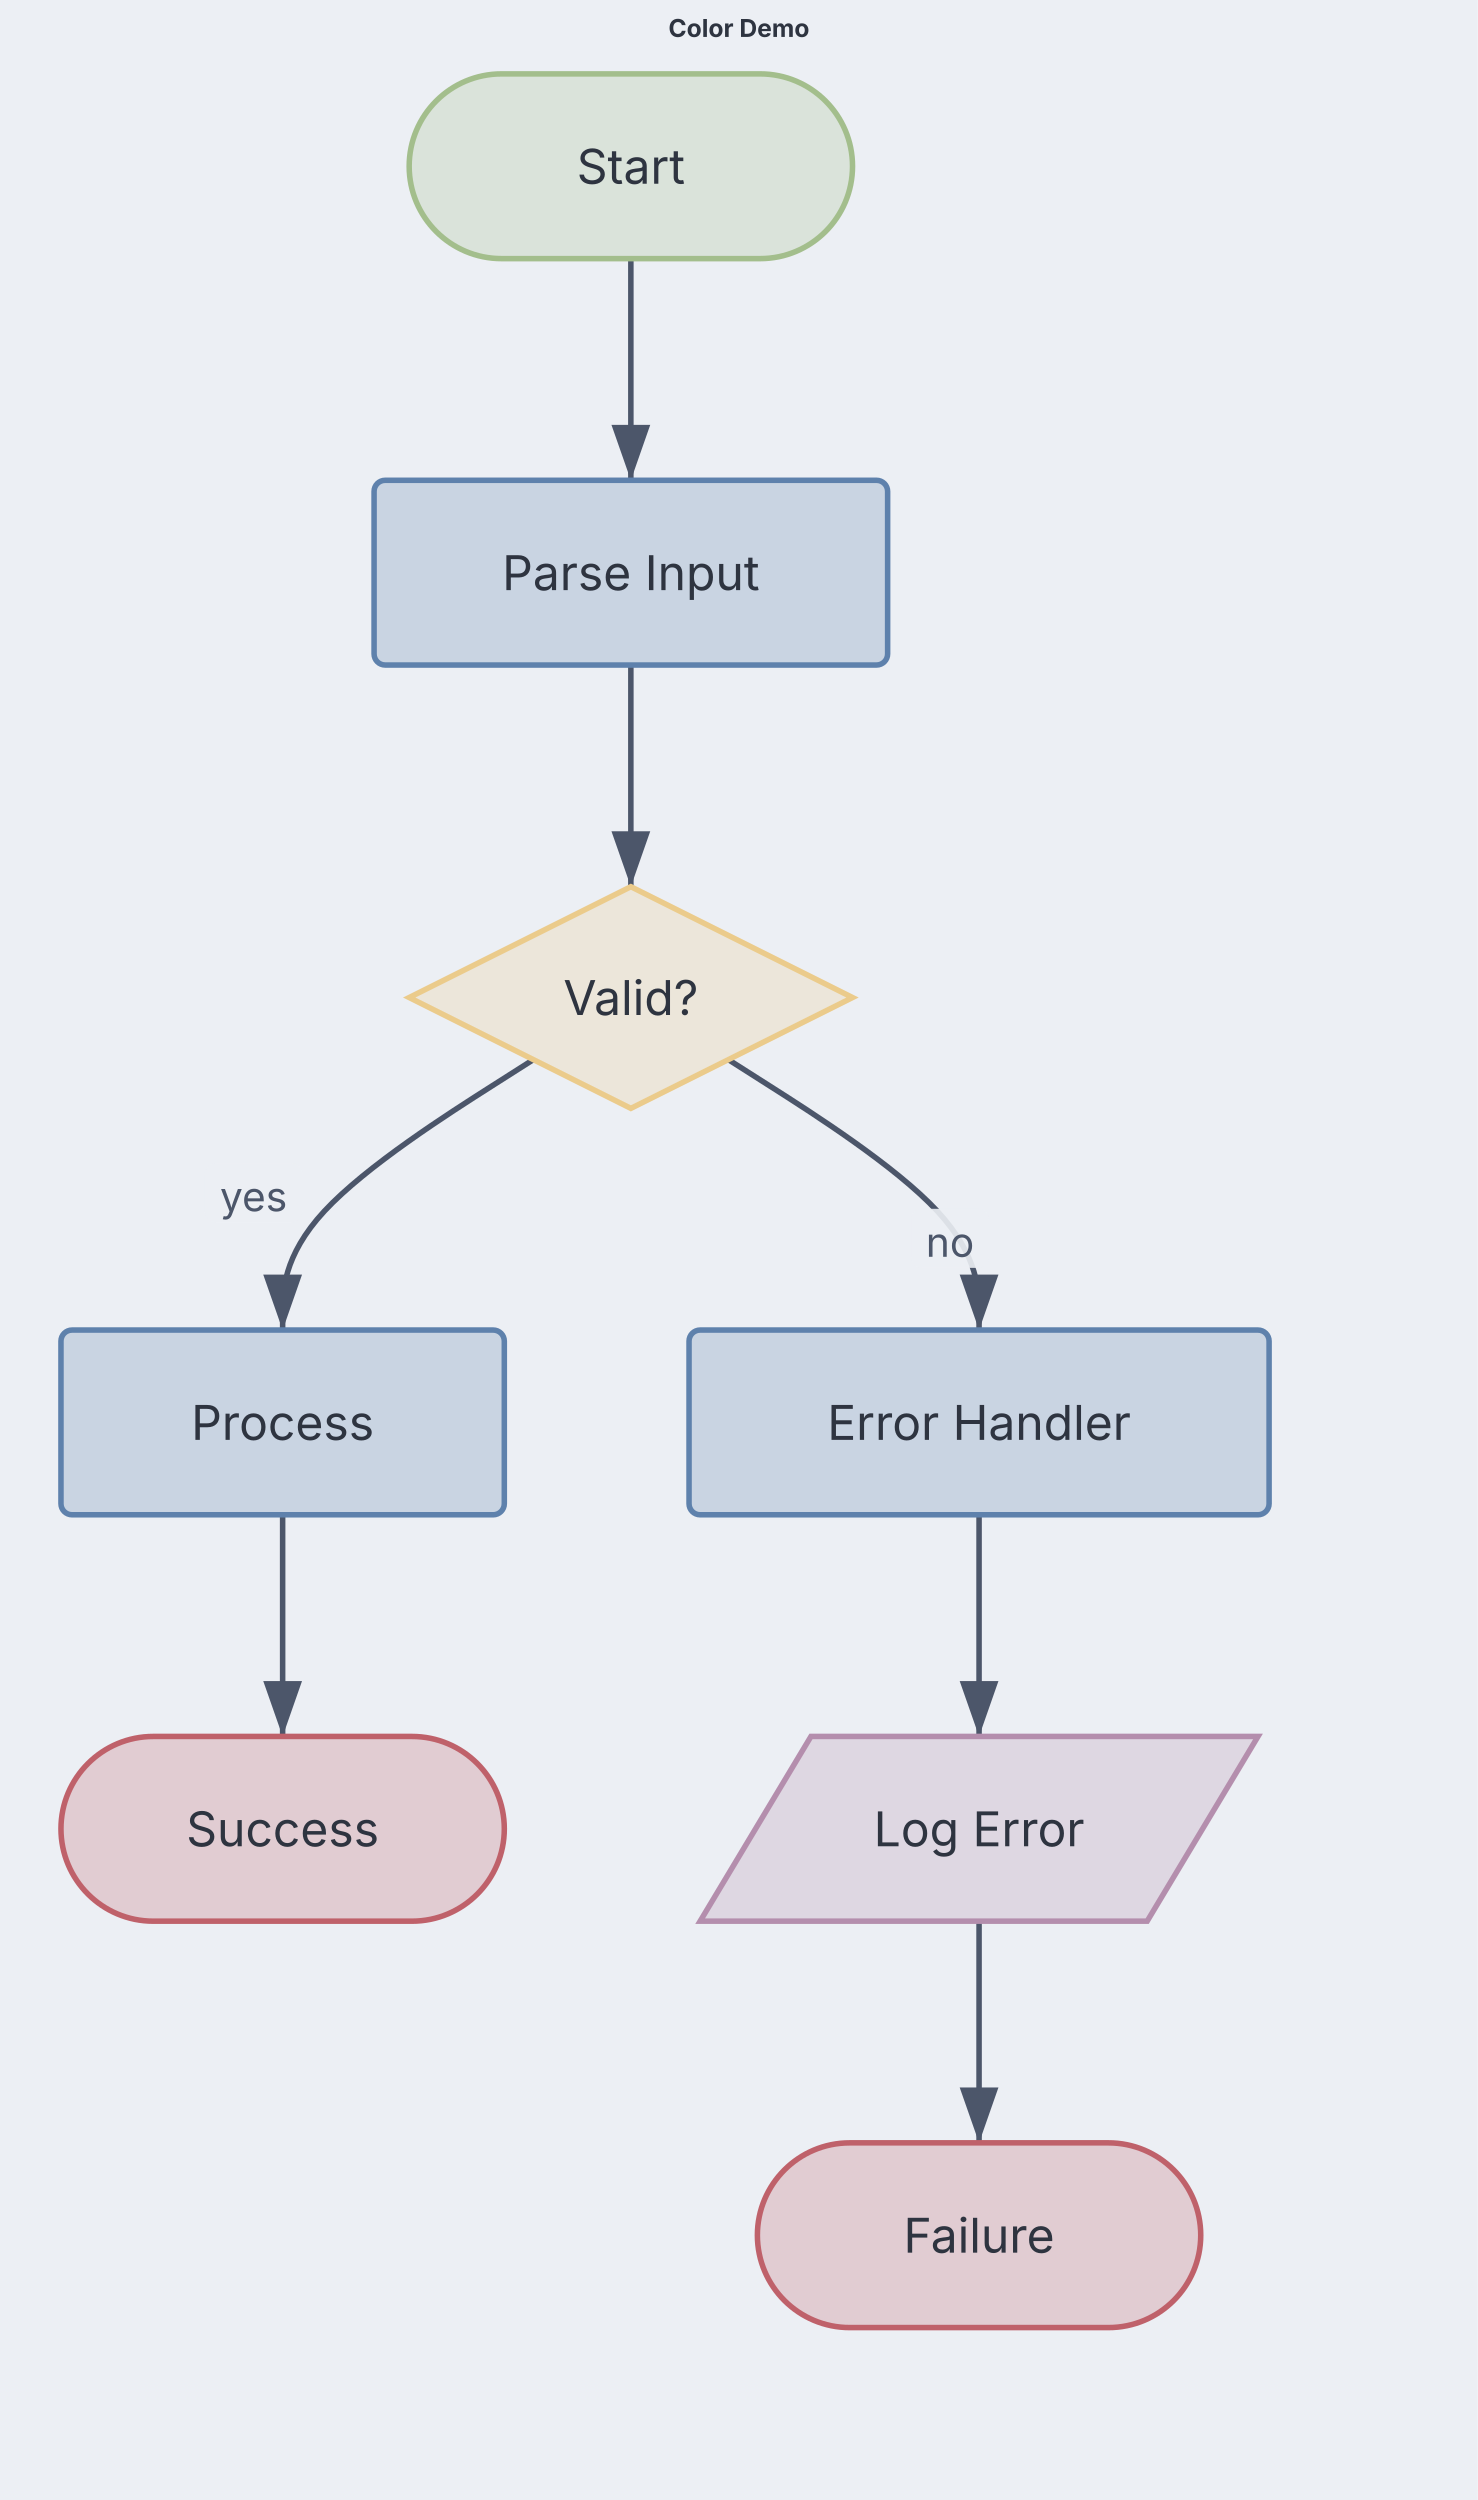
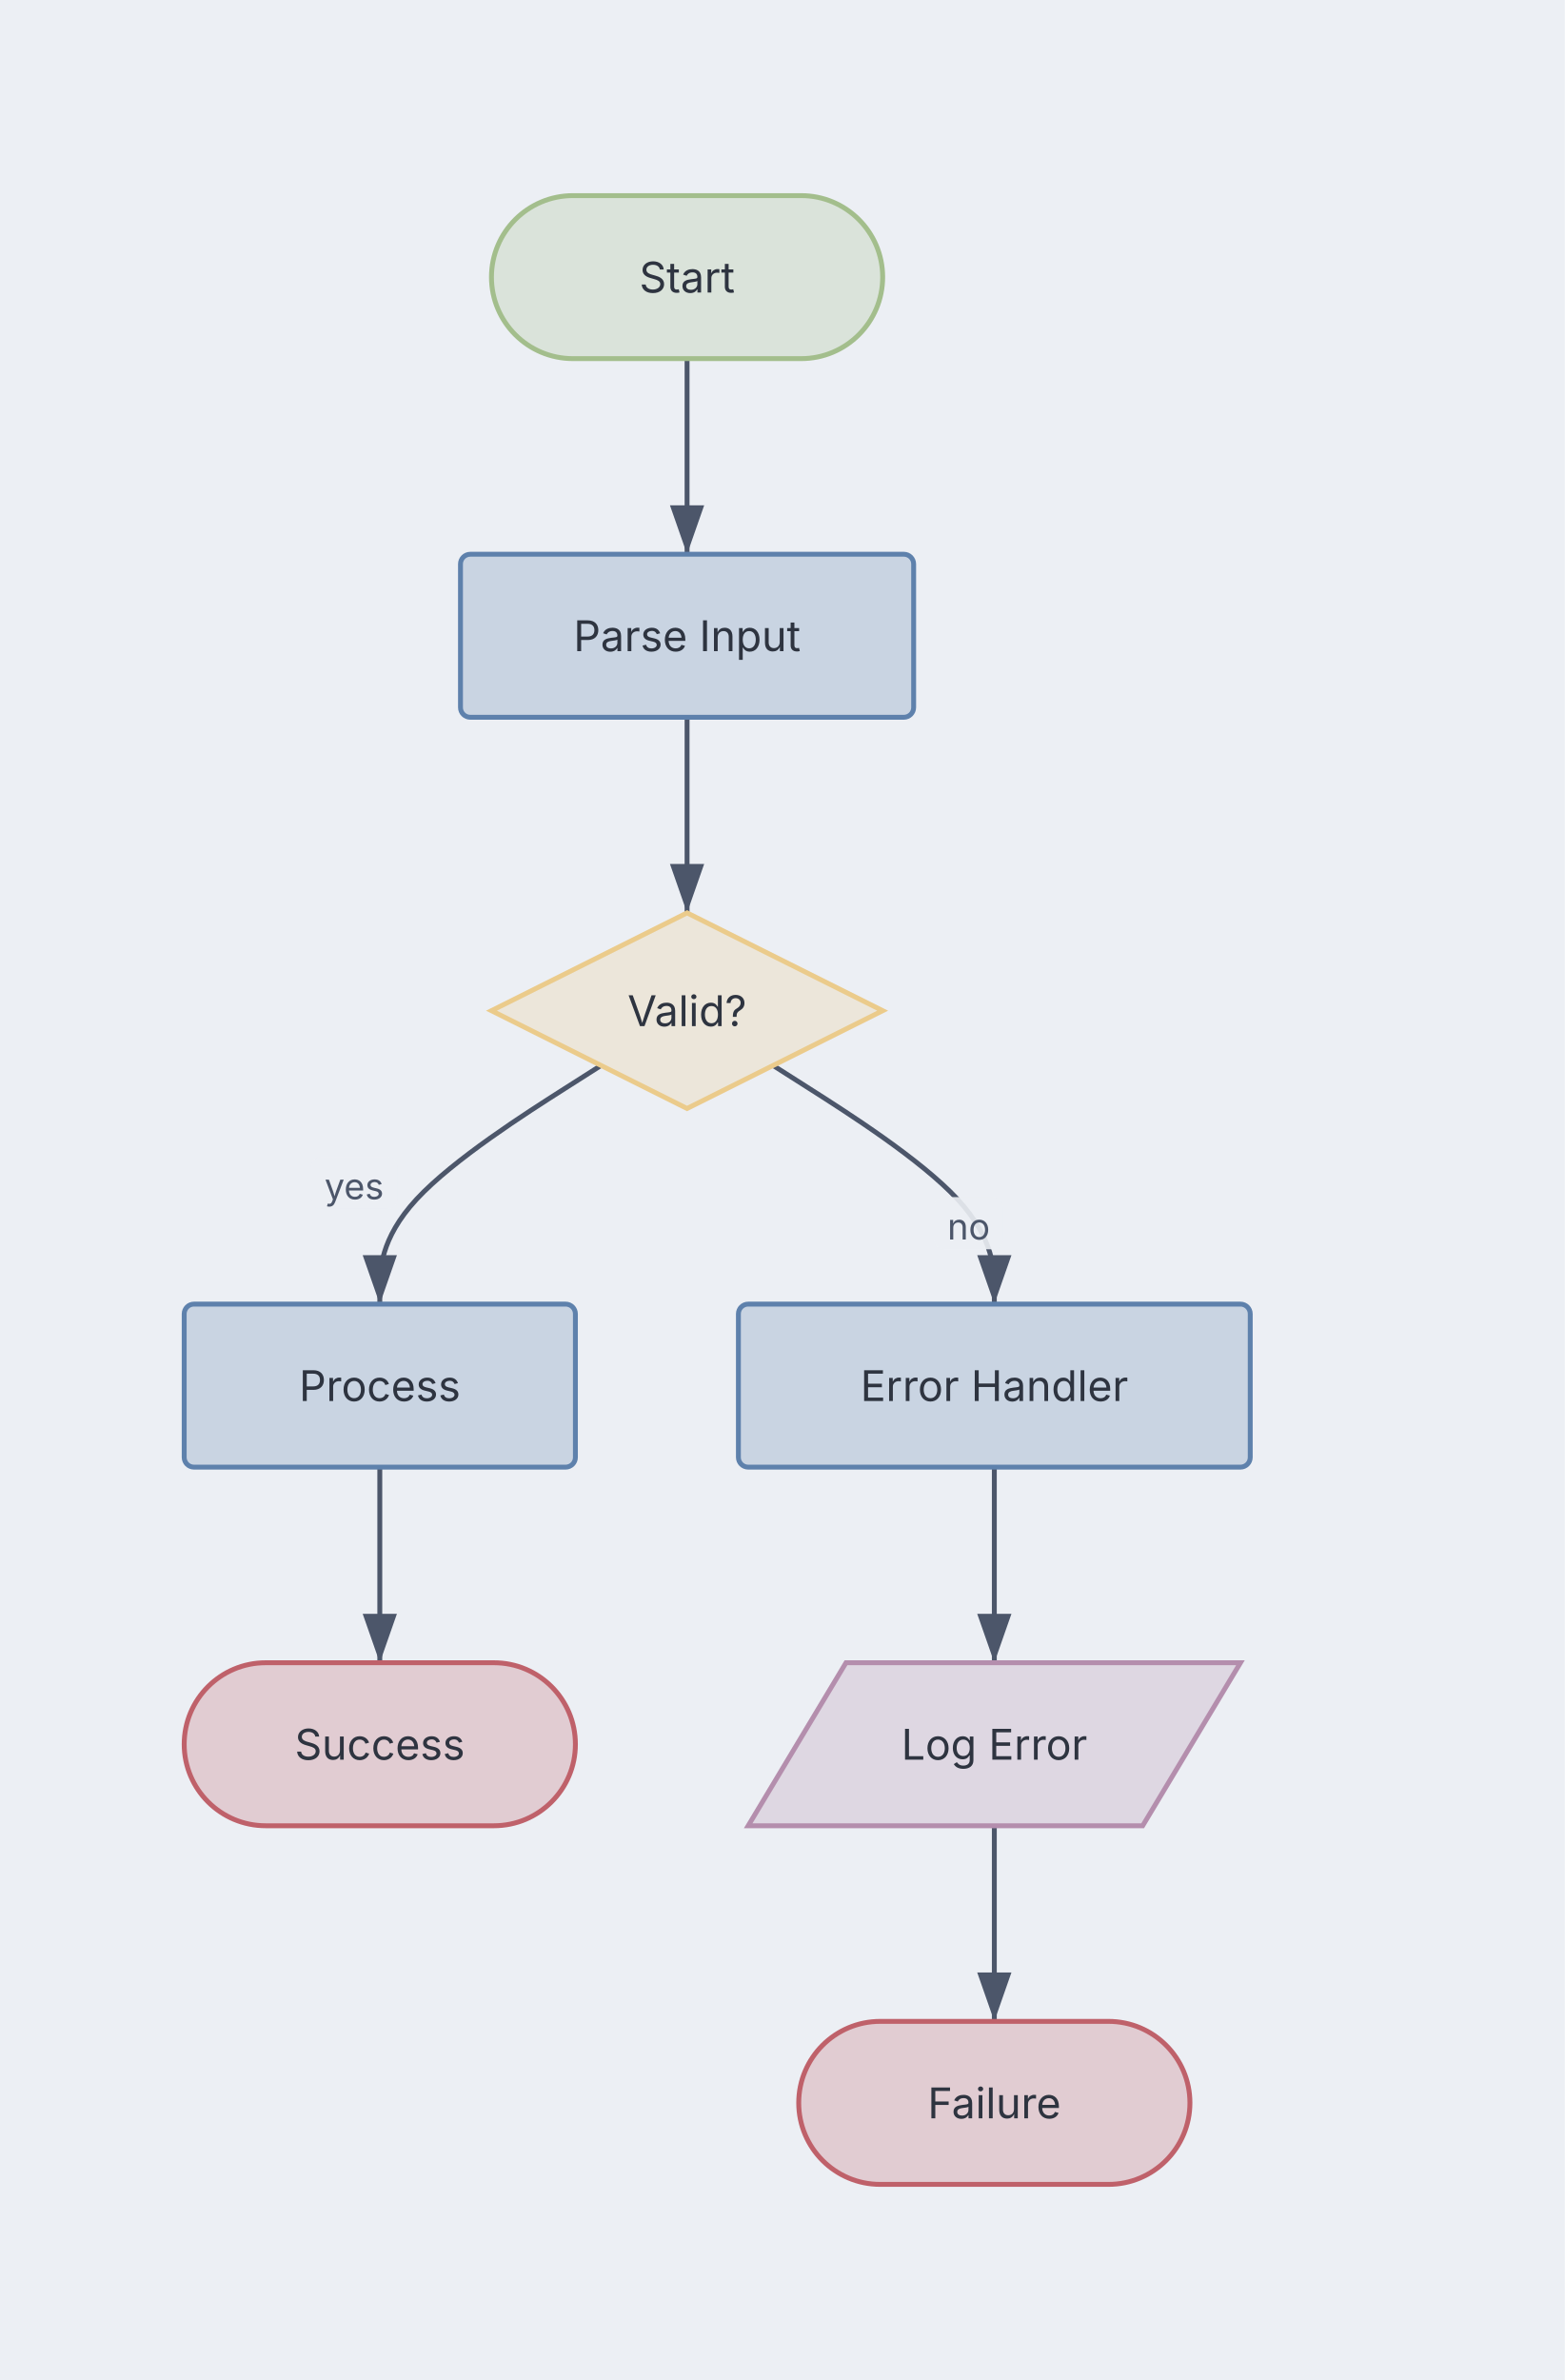
- <svg xmlns="http://www.w3.org/2000/svg" role="img" aria-label="Flowchart diagram" width="1200" height="2030" viewBox="0 0 1200 2030" preserveAspectRatio="xMidYMin meet" style="font-family: Inter, system-ui, Avenir, Helvetica, Arial, sans-serif; background: rgb(236, 239, 244);">
+ <svg xmlns="http://www.w3.org/2000/svg" role="img" aria-label="Flowchart diagram" width="480" height="730" viewBox="0 0 480 730" preserveAspectRatio="xMidYMin meet" style="font-family: Inter, system-ui, Avenir, Helvetica, Arial, sans-serif; background: rgb(236, 239, 244);">
  <style>.fc-node:hover{filter:saturate(1.4) brightness(1.06)}.fc-node{transition:filter .12s ease, opacity .12s ease}@media (hover:hover){svg:has(.fc-node[data-node-id="terminal:start"]:hover) .fc-edge-group:not([data-source="terminal:start"]):not([data-target="terminal:start"]){opacity:0.4}svg:has(.fc-node[data-node-id="process:parse input"]:hover) .fc-edge-group:not([data-source="process:parse input"]):not([data-target="process:parse input"]){opacity:0.4}svg:has(.fc-node[data-node-id="decision:valid?"]:hover) .fc-edge-group:not([data-source="decision:valid?"]):not([data-target="decision:valid?"]){opacity:0.4}svg:has(.fc-node[data-node-id="process:process"]:hover) .fc-edge-group:not([data-source="process:process"]):not([data-target="process:process"]){opacity:0.4}svg:has(.fc-node[data-node-id="terminal:success"]:hover) .fc-edge-group:not([data-source="terminal:success"]):not([data-target="terminal:success"]){opacity:0.4}svg:has(.fc-node[data-node-id="process:error handler"]:hover) .fc-edge-group:not([data-source="process:error handler"]):not([data-target="process:error handler"]){opacity:0.4}svg:has(.fc-node[data-node-id="io:log error"]:hover) .fc-edge-group:not([data-source="io:log error"]):not([data-target="io:log error"]){opacity:0.4}svg:has(.fc-node[data-node-id="terminal:failure"]:hover) .fc-edge-group:not([data-source="terminal:failure"]):not([data-target="terminal:failure"]){opacity:0.4}}</style>
-   <rect class="dgmo-canvas-bg" x="0" y="0" width="1200" height="2030" fill="#eceff4" />
+   <rect class="dgmo-canvas-bg" x="0" y="0" width="480" height="730" fill="#eceff4" />
  <defs>
    <marker id="fc-arrow" viewBox="0 0 10 7" refX="10" refY="3.5" markerWidth="10" markerHeight="7" orient="auto">
      <polygon points="0,0 10,3.5 0,7" fill="#4c566a" />
    </marker>
  </defs>
  <text class="chart-title" x="600" y="30" text-anchor="middle" fill="#2e3440" font-size="20" font-weight="bold" style="cursor: default;" data-line-number="1">Color Demo</text>
-   <g transform="translate(49.5, 60) scale(3)">
+   <g transform="translate(56.5, 60) scale(1)">
    <g class="fc-edge-group" data-line-number="3" data-source="terminal:start" data-target="process:parse input">
      <path d="M154.25,50L154.25,55C154.25,60,154.25,70,154.25,80C154.25,90,154.25,100,154.25,105L154.25,110" fill="none" stroke="#4c566a" stroke-width="1.5" marker-end="url(#fc-arrow)" class="fc-edge" />
    </g>
    <g class="fc-edge-group" data-line-number="3" data-source="process:parse input" data-target="decision:valid?">
      <path d="M154.25,160L154.25,165C154.25,170,154.25,180,154.25,190C154.25,200,154.25,210,154.25,215L154.25,220" fill="none" stroke="#4c566a" stroke-width="1.5" marker-end="url(#fc-arrow)" class="fc-edge" />
    </g>
    <g class="fc-edge-group" data-line-number="4" data-source="decision:valid?" data-target="process:process">
      <path d="M127.856,266.803L116.546,274.002C105.237,281.202,82.619,295.601,71.309,307.8C60,320,60,330,60,335L60,340" fill="none" stroke="#4c566a" stroke-width="1.5" marker-end="url(#fc-arrow)" class="fc-edge" />
      <rect x="38.934" y="294.823" width="26.403" height="16" rx="3" fill="#eceff4" opacity="0.9" class="fc-edge-label-bg" />
      <text x="52.136" y="307.823" text-anchor="middle" fill="#4c566a" font-size="11" class="fc-edge-label">yes</text>
    </g>
    <g class="fc-edge-group" data-line-number="4" data-source="process:process" data-target="terminal:success">
      <path d="M60,390L60,395C60,400,60,410,60,420C60,430,60,440,60,445L60,450" fill="none" stroke="#4c566a" stroke-width="1.5" marker-end="url(#fc-arrow)" class="fc-edge" />
    </g>
    <g class="fc-edge-group" data-line-number="5" data-source="decision:valid?" data-target="process:error handler">
      <path d="M180.644,266.803L191.954,274.002C203.263,281.202,225.881,295.601,237.191,307.8C248.5,320,248.5,330,248.5,335L248.5,340" fill="none" stroke="#4c566a" stroke-width="1.5" marker-end="url(#fc-arrow)" class="fc-edge" />
      <rect x="230.085" y="307.177" width="21.101" height="16" rx="3" fill="#eceff4" opacity="0.9" class="fc-edge-label-bg" />
      <text x="240.636" y="320.177" text-anchor="middle" fill="#4c566a" font-size="11" class="fc-edge-label">no</text>
    </g>
    <g class="fc-edge-group" data-line-number="5" data-source="process:error handler" data-target="io:log error">
      <path d="M248.5,390L248.5,395C248.5,400,248.5,410,248.5,420C248.5,430,248.5,440,248.5,445L248.5,450" fill="none" stroke="#4c566a" stroke-width="1.5" marker-end="url(#fc-arrow)" class="fc-edge" />
    </g>
    <g class="fc-edge-group" data-line-number="5" data-source="io:log error" data-target="terminal:failure">
      <path d="M248.5,500L248.5,505C248.5,510,248.5,520,248.5,530C248.5,540,248.5,550,248.5,555L248.5,560" fill="none" stroke="#4c566a" stroke-width="1.5" marker-end="url(#fc-arrow)" class="fc-edge" />
    </g>
    <g transform="translate(154.25, 25)" class="fc-node" data-line-number="3" data-node-id="terminal:start">
      <rect x="-60" y="-25" width="120" height="50" rx="25" ry="25" fill="#dae3da" stroke="#a3be8c" stroke-width="1.5" />
      <text x="0" y="0" text-anchor="middle" dominant-baseline="central" fill="#2e3440" font-size="13">Start</text>
    </g>
    <g transform="translate(154.25, 135)" class="fc-node" data-line-number="3" data-node-id="process:parse input">
      <rect x="-69.5" y="-25" width="139" height="50" rx="3" ry="3" fill="#c9d4e2" stroke="#5e81ac" stroke-width="1.5" />
      <text x="0" y="0" text-anchor="middle" dominant-baseline="central" fill="#2e3440" font-size="13">Parse Input</text>
    </g>
    <g transform="translate(154.25, 250)" class="fc-node" data-line-number="3" data-node-id="decision:valid?">
      <polygon points="0,-30 60,0 0,30 -60,0" fill="#ece6da" stroke="#ebcb8b" stroke-width="1.5" />
      <text x="0" y="0" text-anchor="middle" dominant-baseline="central" fill="#2e3440" font-size="13">Valid?</text>
    </g>
    <g transform="translate(60, 365)" class="fc-node" data-line-number="4" data-node-id="process:process">
      <rect x="-60" y="-25" width="120" height="50" rx="3" ry="3" fill="#c9d4e2" stroke="#5e81ac" stroke-width="1.5" />
      <text x="0" y="0" text-anchor="middle" dominant-baseline="central" fill="#2e3440" font-size="13">Process</text>
    </g>
    <g transform="translate(60, 475)" class="fc-node" data-line-number="4" data-node-id="terminal:success">
      <rect x="-60" y="-25" width="120" height="50" rx="25" ry="25" fill="#e1ccd2" stroke="#bf616a" stroke-width="1.5" />
      <text x="0" y="0" text-anchor="middle" dominant-baseline="central" fill="#2e3440" font-size="13">Success</text>
    </g>
    <g transform="translate(248.5, 365)" class="fc-node" data-line-number="5" data-node-id="process:error handler">
      <rect x="-78.5" y="-25" width="157" height="50" rx="3" ry="3" fill="#c9d4e2" stroke="#5e81ac" stroke-width="1.5" />
      <text x="0" y="0" text-anchor="middle" dominant-baseline="central" fill="#2e3440" font-size="13">Error Handler</text>
    </g>
    <g transform="translate(248.5, 475)" class="fc-node" data-line-number="5" data-node-id="io:log error">
      <polygon points="-45.5,-25 75.5,-25 45.5,25 -75.5,25" fill="#ded7e2" stroke="#b48ead" stroke-width="1.5" />
      <text x="0" y="0" text-anchor="middle" dominant-baseline="central" fill="#2e3440" font-size="13">Log Error</text>
    </g>
    <g transform="translate(248.5, 585)" class="fc-node" data-line-number="5" data-node-id="terminal:failure">
      <rect x="-60" y="-25" width="120" height="50" rx="25" ry="25" fill="#e1ccd2" stroke="#bf616a" stroke-width="1.5" />
      <text x="0" y="0" text-anchor="middle" dominant-baseline="central" fill="#2e3440" font-size="13">Failure</text>
    </g>
  </g>
</svg>
